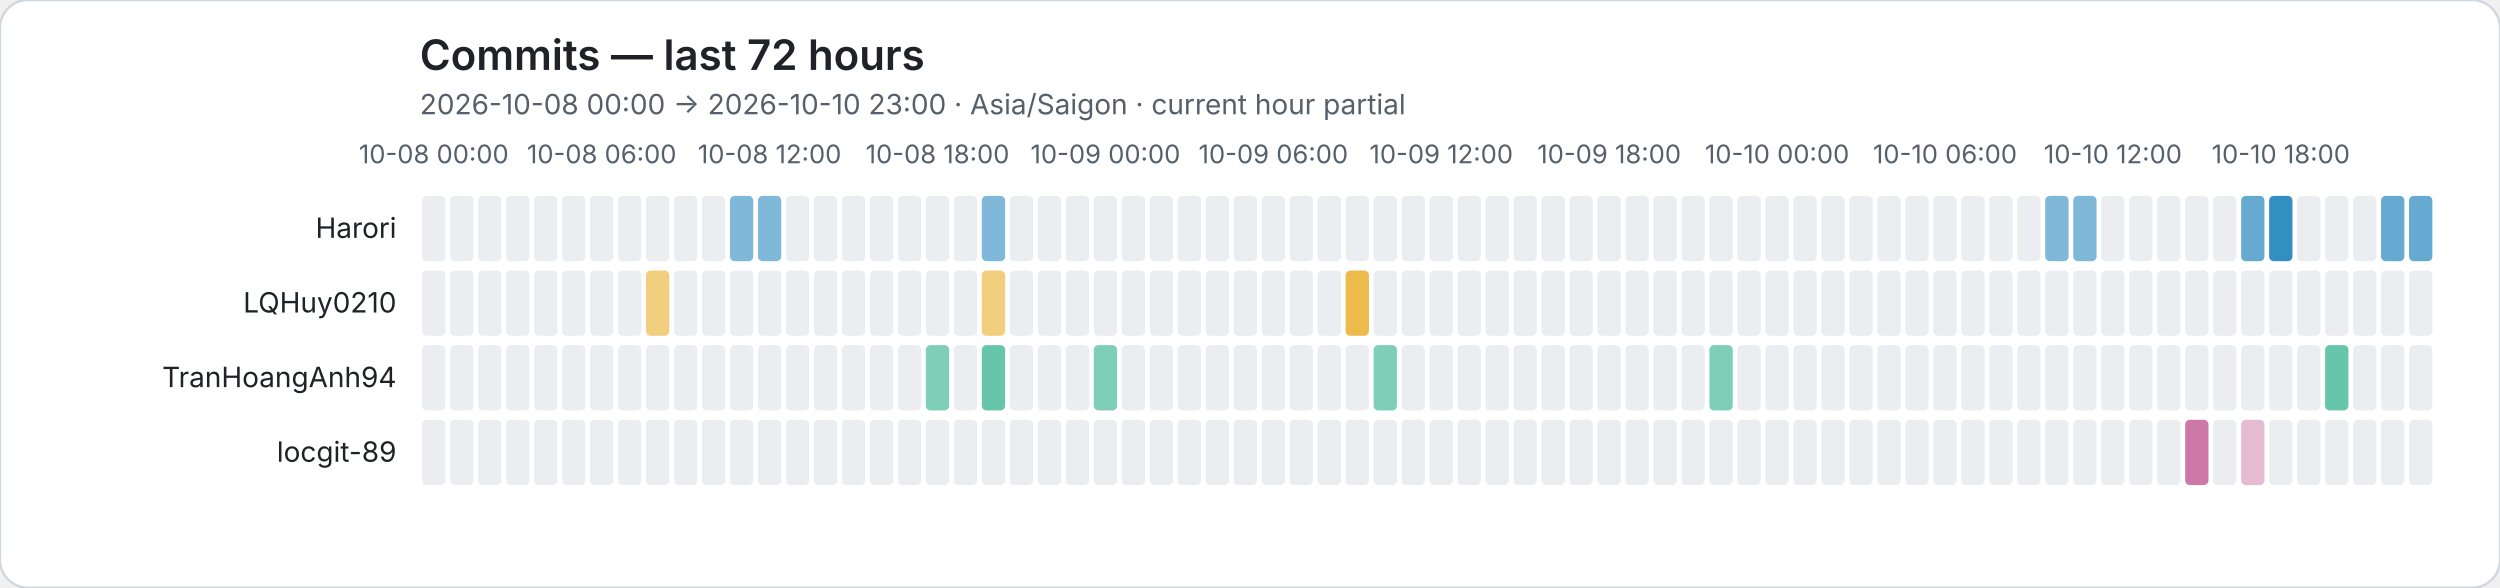
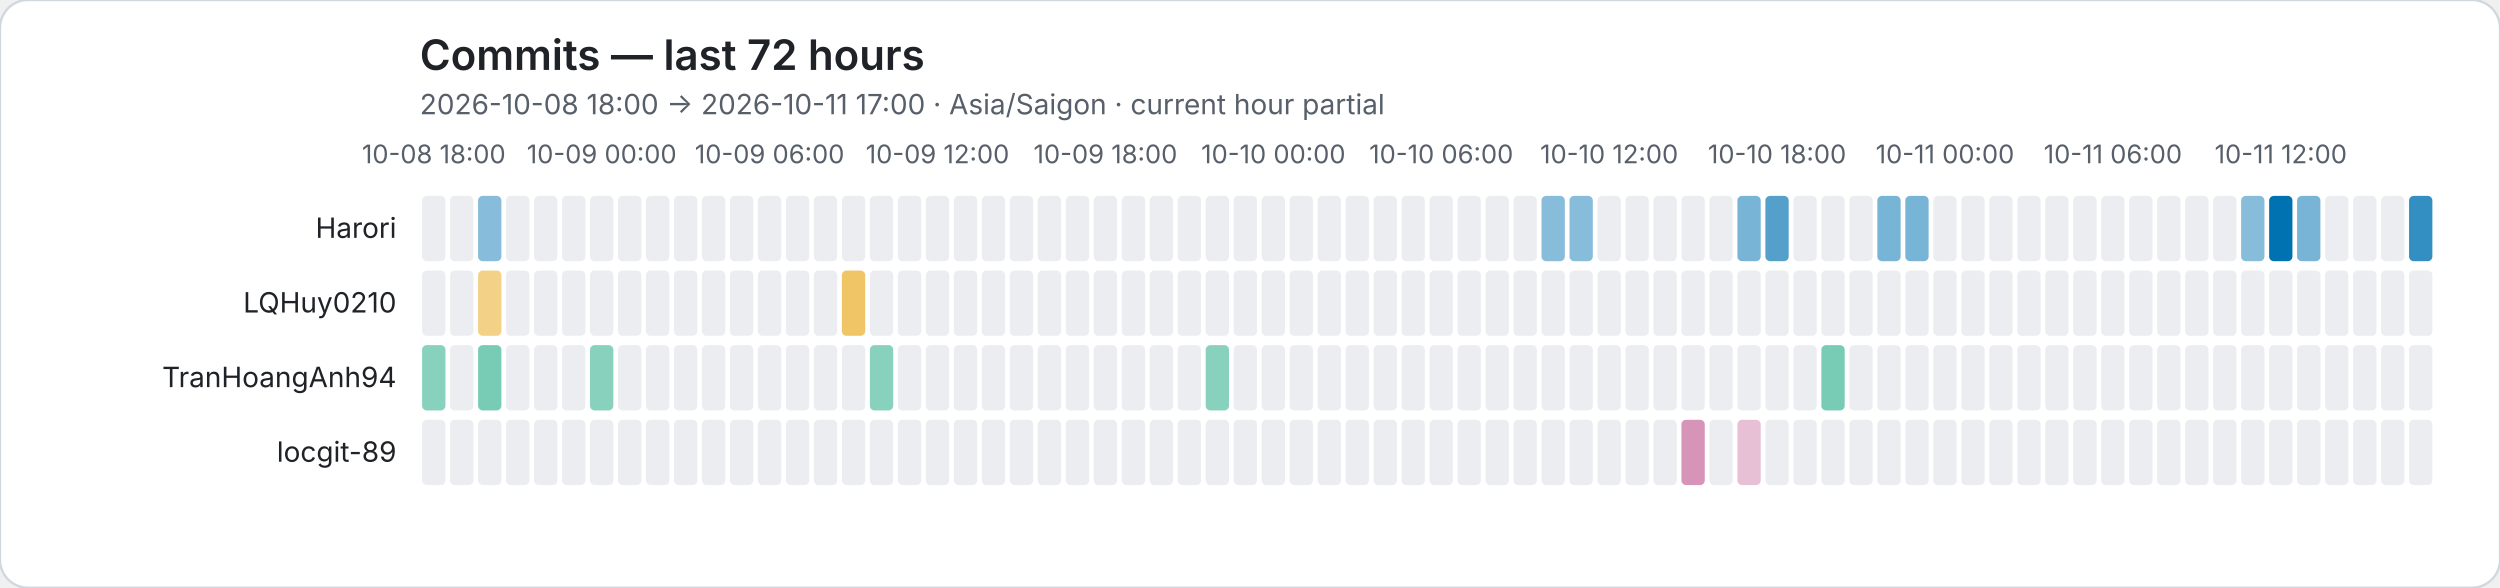
<svg xmlns="http://www.w3.org/2000/svg" role="img" viewBox="0 0 1072 252">
  <rect width="1072" height="252" rx="12" fill="#ffffff" stroke="#d0d7de" />
  <style>text{font-family:system-ui,-apple-system,BlinkMacSystemFont,"Segoe UI",sans-serif}.axis{fill:#57606a;font-size:11px}.heading{fill:#1f2328;font-size:18px;font-weight:600}.subheading{fill:#57606a;font-size:12px}.name{fill:#1f2328;font-size:12px}</style>
  <text class="heading" x="180" y="30">Commits — last 72 hours</text>
-   <text class="subheading" x="180" y="49">2026-10-08 00:00 → 2026-10-10 23:00 · Asia/Saigon · current hour partial</text>
-   <text class="axis" x="186" y="70" text-anchor="middle">10-08 00:00</text>
-   <text class="axis" x="258" y="70" text-anchor="middle">10-08 06:00</text>
-   <text class="axis" x="330" y="70" text-anchor="middle">10-08 12:00</text>
-   <text class="axis" x="402" y="70" text-anchor="middle">10-08 18:00</text>
-   <text class="axis" x="474" y="70" text-anchor="middle">10-09 00:00</text>
-   <text class="axis" x="546" y="70" text-anchor="middle">10-09 06:00</text>
-   <text class="axis" x="618" y="70" text-anchor="middle">10-09 12:00</text>
-   <text class="axis" x="690" y="70" text-anchor="middle">10-09 18:00</text>
-   <text class="axis" x="762" y="70" text-anchor="middle">10-10 00:00</text>
-   <text class="axis" x="834" y="70" text-anchor="middle">10-10 06:00</text>
-   <text class="axis" x="906" y="70" text-anchor="middle">10-10 12:00</text>
-   <text class="axis" x="978" y="70" text-anchor="middle">10-10 18:00</text>
+   <text class="subheading" x="180" y="49">2026-10-08 18:00 → 2026-10-11 17:00 · Asia/Saigon · current hour partial</text>
+   <text class="axis" x="186" y="70" text-anchor="middle">10-08 18:00</text>
+   <text class="axis" x="258" y="70" text-anchor="middle">10-09 00:00</text>
+   <text class="axis" x="330" y="70" text-anchor="middle">10-09 06:00</text>
+   <text class="axis" x="402" y="70" text-anchor="middle">10-09 12:00</text>
+   <text class="axis" x="474" y="70" text-anchor="middle">10-09 18:00</text>
+   <text class="axis" x="546" y="70" text-anchor="middle">10-10 00:00</text>
+   <text class="axis" x="618" y="70" text-anchor="middle">10-10 06:00</text>
+   <text class="axis" x="690" y="70" text-anchor="middle">10-10 12:00</text>
+   <text class="axis" x="762" y="70" text-anchor="middle">10-10 18:00</text>
+   <text class="axis" x="834" y="70" text-anchor="middle">10-11 00:00</text>
+   <text class="axis" x="906" y="70" text-anchor="middle">10-11 06:00</text>
+   <text class="axis" x="978" y="70" text-anchor="middle">10-11 12:00</text>
  <text class="name" x="170" y="102" text-anchor="end">Harori</text>
  <rect data-hour="0" x="181" y="84" width="10" height="28" rx="2" fill="#ebedf0" />
  <rect data-hour="1" x="193" y="84" width="10" height="28" rx="2" fill="#ebedf0" />
-   <rect data-hour="2" x="205" y="84" width="10" height="28" rx="2" fill="#ebedf0" />
+   <rect data-hour="2" x="205" y="84" width="10" height="28" rx="2" fill="rgba(0, 114, 178, 0.47)" />
  <rect data-hour="3" x="217" y="84" width="10" height="28" rx="2" fill="#ebedf0" />
  <rect data-hour="4" x="229" y="84" width="10" height="28" rx="2" fill="#ebedf0" />
  <rect data-hour="5" x="241" y="84" width="10" height="28" rx="2" fill="#ebedf0" />
  <rect data-hour="6" x="253" y="84" width="10" height="28" rx="2" fill="#ebedf0" />
  <rect data-hour="7" x="265" y="84" width="10" height="28" rx="2" fill="#ebedf0" />
  <rect data-hour="8" x="277" y="84" width="10" height="28" rx="2" fill="#ebedf0" />
  <rect data-hour="9" x="289" y="84" width="10" height="28" rx="2" fill="#ebedf0" />
  <rect data-hour="10" x="301" y="84" width="10" height="28" rx="2" fill="#ebedf0" />
-   <rect data-hour="11" x="313" y="84" width="10" height="28" rx="2" fill="rgba(0, 114, 178, 0.50)" />
-   <rect data-hour="12" x="325" y="84" width="10" height="28" rx="2" fill="rgba(0, 114, 178, 0.50)" />
+   <rect data-hour="11" x="313" y="84" width="10" height="28" rx="2" fill="#ebedf0" />
+   <rect data-hour="12" x="325" y="84" width="10" height="28" rx="2" fill="#ebedf0" />
  <rect data-hour="13" x="337" y="84" width="10" height="28" rx="2" fill="#ebedf0" />
  <rect data-hour="14" x="349" y="84" width="10" height="28" rx="2" fill="#ebedf0" />
  <rect data-hour="15" x="361" y="84" width="10" height="28" rx="2" fill="#ebedf0" />
  <rect data-hour="16" x="373" y="84" width="10" height="28" rx="2" fill="#ebedf0" />
  <rect data-hour="17" x="385" y="84" width="10" height="28" rx="2" fill="#ebedf0" />
  <rect data-hour="18" x="397" y="84" width="10" height="28" rx="2" fill="#ebedf0" />
  <rect data-hour="19" x="409" y="84" width="10" height="28" rx="2" fill="#ebedf0" />
-   <rect data-hour="20" x="421" y="84" width="10" height="28" rx="2" fill="rgba(0, 114, 178, 0.50)" />
+   <rect data-hour="20" x="421" y="84" width="10" height="28" rx="2" fill="#ebedf0" />
  <rect data-hour="21" x="433" y="84" width="10" height="28" rx="2" fill="#ebedf0" />
  <rect data-hour="22" x="445" y="84" width="10" height="28" rx="2" fill="#ebedf0" />
  <rect data-hour="23" x="457" y="84" width="10" height="28" rx="2" fill="#ebedf0" />
  <rect data-hour="24" x="469" y="84" width="10" height="28" rx="2" fill="#ebedf0" />
  <rect data-hour="25" x="481" y="84" width="10" height="28" rx="2" fill="#ebedf0" />
  <rect data-hour="26" x="493" y="84" width="10" height="28" rx="2" fill="#ebedf0" />
  <rect data-hour="27" x="505" y="84" width="10" height="28" rx="2" fill="#ebedf0" />
  <rect data-hour="28" x="517" y="84" width="10" height="28" rx="2" fill="#ebedf0" />
  <rect data-hour="29" x="529" y="84" width="10" height="28" rx="2" fill="#ebedf0" />
  <rect data-hour="30" x="541" y="84" width="10" height="28" rx="2" fill="#ebedf0" />
  <rect data-hour="31" x="553" y="84" width="10" height="28" rx="2" fill="#ebedf0" />
  <rect data-hour="32" x="565" y="84" width="10" height="28" rx="2" fill="#ebedf0" />
  <rect data-hour="33" x="577" y="84" width="10" height="28" rx="2" fill="#ebedf0" />
  <rect data-hour="34" x="589" y="84" width="10" height="28" rx="2" fill="#ebedf0" />
  <rect data-hour="35" x="601" y="84" width="10" height="28" rx="2" fill="#ebedf0" />
  <rect data-hour="36" x="613" y="84" width="10" height="28" rx="2" fill="#ebedf0" />
  <rect data-hour="37" x="625" y="84" width="10" height="28" rx="2" fill="#ebedf0" />
  <rect data-hour="38" x="637" y="84" width="10" height="28" rx="2" fill="#ebedf0" />
  <rect data-hour="39" x="649" y="84" width="10" height="28" rx="2" fill="#ebedf0" />
-   <rect data-hour="40" x="661" y="84" width="10" height="28" rx="2" fill="#ebedf0" />
-   <rect data-hour="41" x="673" y="84" width="10" height="28" rx="2" fill="#ebedf0" />
+   <rect data-hour="40" x="661" y="84" width="10" height="28" rx="2" fill="rgba(0, 114, 178, 0.47)" />
+   <rect data-hour="41" x="673" y="84" width="10" height="28" rx="2" fill="rgba(0, 114, 178, 0.47)" />
  <rect data-hour="42" x="685" y="84" width="10" height="28" rx="2" fill="#ebedf0" />
  <rect data-hour="43" x="697" y="84" width="10" height="28" rx="2" fill="#ebedf0" />
  <rect data-hour="44" x="709" y="84" width="10" height="28" rx="2" fill="#ebedf0" />
  <rect data-hour="45" x="721" y="84" width="10" height="28" rx="2" fill="#ebedf0" />
  <rect data-hour="46" x="733" y="84" width="10" height="28" rx="2" fill="#ebedf0" />
-   <rect data-hour="47" x="745" y="84" width="10" height="28" rx="2" fill="#ebedf0" />
-   <rect data-hour="48" x="757" y="84" width="10" height="28" rx="2" fill="#ebedf0" />
+   <rect data-hour="47" x="745" y="84" width="10" height="28" rx="2" fill="rgba(0, 114, 178, 0.53)" />
+   <rect data-hour="48" x="757" y="84" width="10" height="28" rx="2" fill="rgba(0, 114, 178, 0.67)" />
  <rect data-hour="49" x="769" y="84" width="10" height="28" rx="2" fill="#ebedf0" />
  <rect data-hour="50" x="781" y="84" width="10" height="28" rx="2" fill="#ebedf0" />
  <rect data-hour="51" x="793" y="84" width="10" height="28" rx="2" fill="#ebedf0" />
-   <rect data-hour="52" x="805" y="84" width="10" height="28" rx="2" fill="#ebedf0" />
-   <rect data-hour="53" x="817" y="84" width="10" height="28" rx="2" fill="#ebedf0" />
+   <rect data-hour="52" x="805" y="84" width="10" height="28" rx="2" fill="rgba(0, 114, 178, 0.53)" />
+   <rect data-hour="53" x="817" y="84" width="10" height="28" rx="2" fill="rgba(0, 114, 178, 0.53)" />
  <rect data-hour="54" x="829" y="84" width="10" height="28" rx="2" fill="#ebedf0" />
  <rect data-hour="55" x="841" y="84" width="10" height="28" rx="2" fill="#ebedf0" />
  <rect data-hour="56" x="853" y="84" width="10" height="28" rx="2" fill="#ebedf0" />
  <rect data-hour="57" x="865" y="84" width="10" height="28" rx="2" fill="#ebedf0" />
-   <rect data-hour="58" x="877" y="84" width="10" height="28" rx="2" fill="rgba(0, 114, 178, 0.50)" />
-   <rect data-hour="59" x="889" y="84" width="10" height="28" rx="2" fill="rgba(0, 114, 178, 0.50)" />
+   <rect data-hour="58" x="877" y="84" width="10" height="28" rx="2" fill="#ebedf0" />
+   <rect data-hour="59" x="889" y="84" width="10" height="28" rx="2" fill="#ebedf0" />
  <rect data-hour="60" x="901" y="84" width="10" height="28" rx="2" fill="#ebedf0" />
  <rect data-hour="61" x="913" y="84" width="10" height="28" rx="2" fill="#ebedf0" />
  <rect data-hour="62" x="925" y="84" width="10" height="28" rx="2" fill="#ebedf0" />
  <rect data-hour="63" x="937" y="84" width="10" height="28" rx="2" fill="#ebedf0" />
  <rect data-hour="64" x="949" y="84" width="10" height="28" rx="2" fill="#ebedf0" />
-   <rect data-hour="65" x="961" y="84" width="10" height="28" rx="2" fill="rgba(0, 114, 178, 0.60)" />
-   <rect data-hour="66" x="973" y="84" width="10" height="28" rx="2" fill="rgba(0, 114, 178, 0.80)" />
-   <rect data-hour="67" x="985" y="84" width="10" height="28" rx="2" fill="#ebedf0" />
+   <rect data-hour="65" x="961" y="84" width="10" height="28" rx="2" fill="rgba(0, 114, 178, 0.47)" />
+   <rect data-hour="66" x="973" y="84" width="10" height="28" rx="2" fill="rgba(0, 114, 178, 1.00)" />
+   <rect data-hour="67" x="985" y="84" width="10" height="28" rx="2" fill="rgba(0, 114, 178, 0.53)" />
  <rect data-hour="68" x="997" y="84" width="10" height="28" rx="2" fill="#ebedf0" />
  <rect data-hour="69" x="1009" y="84" width="10" height="28" rx="2" fill="#ebedf0" />
-   <rect data-hour="70" x="1021" y="84" width="10" height="28" rx="2" fill="rgba(0, 114, 178, 0.60)" />
-   <rect data-hour="71" x="1033" y="84" width="10" height="28" rx="2" fill="rgba(0, 114, 178, 0.60)" />
+   <rect data-hour="70" x="1021" y="84" width="10" height="28" rx="2" fill="#ebedf0" />
+   <rect data-hour="71" x="1033" y="84" width="10" height="28" rx="2" fill="rgba(0, 114, 178, 0.80)" />
  <text class="name" x="170" y="134" text-anchor="end">LQHuy0210</text>
  <rect data-hour="0" x="181" y="116" width="10" height="28" rx="2" fill="#ebedf0" />
  <rect data-hour="1" x="193" y="116" width="10" height="28" rx="2" fill="#ebedf0" />
-   <rect data-hour="2" x="205" y="116" width="10" height="28" rx="2" fill="#ebedf0" />
+   <rect data-hour="2" x="205" y="116" width="10" height="28" rx="2" fill="rgba(230, 159, 0, 0.47)" />
  <rect data-hour="3" x="217" y="116" width="10" height="28" rx="2" fill="#ebedf0" />
  <rect data-hour="4" x="229" y="116" width="10" height="28" rx="2" fill="#ebedf0" />
  <rect data-hour="5" x="241" y="116" width="10" height="28" rx="2" fill="#ebedf0" />
  <rect data-hour="6" x="253" y="116" width="10" height="28" rx="2" fill="#ebedf0" />
  <rect data-hour="7" x="265" y="116" width="10" height="28" rx="2" fill="#ebedf0" />
-   <rect data-hour="8" x="277" y="116" width="10" height="28" rx="2" fill="rgba(230, 159, 0, 0.50)" />
+   <rect data-hour="8" x="277" y="116" width="10" height="28" rx="2" fill="#ebedf0" />
  <rect data-hour="9" x="289" y="116" width="10" height="28" rx="2" fill="#ebedf0" />
  <rect data-hour="10" x="301" y="116" width="10" height="28" rx="2" fill="#ebedf0" />
  <rect data-hour="11" x="313" y="116" width="10" height="28" rx="2" fill="#ebedf0" />
  <rect data-hour="12" x="325" y="116" width="10" height="28" rx="2" fill="#ebedf0" />
  <rect data-hour="13" x="337" y="116" width="10" height="28" rx="2" fill="#ebedf0" />
  <rect data-hour="14" x="349" y="116" width="10" height="28" rx="2" fill="#ebedf0" />
-   <rect data-hour="15" x="361" y="116" width="10" height="28" rx="2" fill="#ebedf0" />
+   <rect data-hour="15" x="361" y="116" width="10" height="28" rx="2" fill="rgba(230, 159, 0, 0.60)" />
  <rect data-hour="16" x="373" y="116" width="10" height="28" rx="2" fill="#ebedf0" />
  <rect data-hour="17" x="385" y="116" width="10" height="28" rx="2" fill="#ebedf0" />
  <rect data-hour="18" x="397" y="116" width="10" height="28" rx="2" fill="#ebedf0" />
  <rect data-hour="19" x="409" y="116" width="10" height="28" rx="2" fill="#ebedf0" />
-   <rect data-hour="20" x="421" y="116" width="10" height="28" rx="2" fill="rgba(230, 159, 0, 0.50)" />
+   <rect data-hour="20" x="421" y="116" width="10" height="28" rx="2" fill="#ebedf0" />
  <rect data-hour="21" x="433" y="116" width="10" height="28" rx="2" fill="#ebedf0" />
  <rect data-hour="22" x="445" y="116" width="10" height="28" rx="2" fill="#ebedf0" />
  <rect data-hour="23" x="457" y="116" width="10" height="28" rx="2" fill="#ebedf0" />
  <rect data-hour="24" x="469" y="116" width="10" height="28" rx="2" fill="#ebedf0" />
  <rect data-hour="25" x="481" y="116" width="10" height="28" rx="2" fill="#ebedf0" />
  <rect data-hour="26" x="493" y="116" width="10" height="28" rx="2" fill="#ebedf0" />
  <rect data-hour="27" x="505" y="116" width="10" height="28" rx="2" fill="#ebedf0" />
  <rect data-hour="28" x="517" y="116" width="10" height="28" rx="2" fill="#ebedf0" />
  <rect data-hour="29" x="529" y="116" width="10" height="28" rx="2" fill="#ebedf0" />
  <rect data-hour="30" x="541" y="116" width="10" height="28" rx="2" fill="#ebedf0" />
  <rect data-hour="31" x="553" y="116" width="10" height="28" rx="2" fill="#ebedf0" />
  <rect data-hour="32" x="565" y="116" width="10" height="28" rx="2" fill="#ebedf0" />
-   <rect data-hour="33" x="577" y="116" width="10" height="28" rx="2" fill="rgba(230, 159, 0, 0.70)" />
+   <rect data-hour="33" x="577" y="116" width="10" height="28" rx="2" fill="#ebedf0" />
  <rect data-hour="34" x="589" y="116" width="10" height="28" rx="2" fill="#ebedf0" />
  <rect data-hour="35" x="601" y="116" width="10" height="28" rx="2" fill="#ebedf0" />
  <rect data-hour="36" x="613" y="116" width="10" height="28" rx="2" fill="#ebedf0" />
  <rect data-hour="37" x="625" y="116" width="10" height="28" rx="2" fill="#ebedf0" />
  <rect data-hour="38" x="637" y="116" width="10" height="28" rx="2" fill="#ebedf0" />
  <rect data-hour="39" x="649" y="116" width="10" height="28" rx="2" fill="#ebedf0" />
  <rect data-hour="40" x="661" y="116" width="10" height="28" rx="2" fill="#ebedf0" />
  <rect data-hour="41" x="673" y="116" width="10" height="28" rx="2" fill="#ebedf0" />
  <rect data-hour="42" x="685" y="116" width="10" height="28" rx="2" fill="#ebedf0" />
  <rect data-hour="43" x="697" y="116" width="10" height="28" rx="2" fill="#ebedf0" />
  <rect data-hour="44" x="709" y="116" width="10" height="28" rx="2" fill="#ebedf0" />
  <rect data-hour="45" x="721" y="116" width="10" height="28" rx="2" fill="#ebedf0" />
  <rect data-hour="46" x="733" y="116" width="10" height="28" rx="2" fill="#ebedf0" />
  <rect data-hour="47" x="745" y="116" width="10" height="28" rx="2" fill="#ebedf0" />
  <rect data-hour="48" x="757" y="116" width="10" height="28" rx="2" fill="#ebedf0" />
  <rect data-hour="49" x="769" y="116" width="10" height="28" rx="2" fill="#ebedf0" />
  <rect data-hour="50" x="781" y="116" width="10" height="28" rx="2" fill="#ebedf0" />
  <rect data-hour="51" x="793" y="116" width="10" height="28" rx="2" fill="#ebedf0" />
  <rect data-hour="52" x="805" y="116" width="10" height="28" rx="2" fill="#ebedf0" />
  <rect data-hour="53" x="817" y="116" width="10" height="28" rx="2" fill="#ebedf0" />
  <rect data-hour="54" x="829" y="116" width="10" height="28" rx="2" fill="#ebedf0" />
  <rect data-hour="55" x="841" y="116" width="10" height="28" rx="2" fill="#ebedf0" />
  <rect data-hour="56" x="853" y="116" width="10" height="28" rx="2" fill="#ebedf0" />
  <rect data-hour="57" x="865" y="116" width="10" height="28" rx="2" fill="#ebedf0" />
  <rect data-hour="58" x="877" y="116" width="10" height="28" rx="2" fill="#ebedf0" />
  <rect data-hour="59" x="889" y="116" width="10" height="28" rx="2" fill="#ebedf0" />
  <rect data-hour="60" x="901" y="116" width="10" height="28" rx="2" fill="#ebedf0" />
  <rect data-hour="61" x="913" y="116" width="10" height="28" rx="2" fill="#ebedf0" />
  <rect data-hour="62" x="925" y="116" width="10" height="28" rx="2" fill="#ebedf0" />
  <rect data-hour="63" x="937" y="116" width="10" height="28" rx="2" fill="#ebedf0" />
  <rect data-hour="64" x="949" y="116" width="10" height="28" rx="2" fill="#ebedf0" />
  <rect data-hour="65" x="961" y="116" width="10" height="28" rx="2" fill="#ebedf0" />
  <rect data-hour="66" x="973" y="116" width="10" height="28" rx="2" fill="#ebedf0" />
  <rect data-hour="67" x="985" y="116" width="10" height="28" rx="2" fill="#ebedf0" />
  <rect data-hour="68" x="997" y="116" width="10" height="28" rx="2" fill="#ebedf0" />
  <rect data-hour="69" x="1009" y="116" width="10" height="28" rx="2" fill="#ebedf0" />
  <rect data-hour="70" x="1021" y="116" width="10" height="28" rx="2" fill="#ebedf0" />
  <rect data-hour="71" x="1033" y="116" width="10" height="28" rx="2" fill="#ebedf0" />
  <text class="name" x="170" y="166" text-anchor="end">TranHoangAnh94</text>
-   <rect data-hour="0" x="181" y="148" width="10" height="28" rx="2" fill="#ebedf0" />
+   <rect data-hour="0" x="181" y="148" width="10" height="28" rx="2" fill="rgba(0, 158, 115, 0.47)" />
  <rect data-hour="1" x="193" y="148" width="10" height="28" rx="2" fill="#ebedf0" />
-   <rect data-hour="2" x="205" y="148" width="10" height="28" rx="2" fill="#ebedf0" />
+   <rect data-hour="2" x="205" y="148" width="10" height="28" rx="2" fill="rgba(0, 158, 115, 0.53)" />
  <rect data-hour="3" x="217" y="148" width="10" height="28" rx="2" fill="#ebedf0" />
  <rect data-hour="4" x="229" y="148" width="10" height="28" rx="2" fill="#ebedf0" />
  <rect data-hour="5" x="241" y="148" width="10" height="28" rx="2" fill="#ebedf0" />
-   <rect data-hour="6" x="253" y="148" width="10" height="28" rx="2" fill="#ebedf0" />
+   <rect data-hour="6" x="253" y="148" width="10" height="28" rx="2" fill="rgba(0, 158, 115, 0.47)" />
  <rect data-hour="7" x="265" y="148" width="10" height="28" rx="2" fill="#ebedf0" />
  <rect data-hour="8" x="277" y="148" width="10" height="28" rx="2" fill="#ebedf0" />
  <rect data-hour="9" x="289" y="148" width="10" height="28" rx="2" fill="#ebedf0" />
  <rect data-hour="10" x="301" y="148" width="10" height="28" rx="2" fill="#ebedf0" />
  <rect data-hour="11" x="313" y="148" width="10" height="28" rx="2" fill="#ebedf0" />
  <rect data-hour="12" x="325" y="148" width="10" height="28" rx="2" fill="#ebedf0" />
  <rect data-hour="13" x="337" y="148" width="10" height="28" rx="2" fill="#ebedf0" />
  <rect data-hour="14" x="349" y="148" width="10" height="28" rx="2" fill="#ebedf0" />
  <rect data-hour="15" x="361" y="148" width="10" height="28" rx="2" fill="#ebedf0" />
-   <rect data-hour="16" x="373" y="148" width="10" height="28" rx="2" fill="#ebedf0" />
+   <rect data-hour="16" x="373" y="148" width="10" height="28" rx="2" fill="rgba(0, 158, 115, 0.47)" />
  <rect data-hour="17" x="385" y="148" width="10" height="28" rx="2" fill="#ebedf0" />
-   <rect data-hour="18" x="397" y="148" width="10" height="28" rx="2" fill="rgba(0, 158, 115, 0.50)" />
+   <rect data-hour="18" x="397" y="148" width="10" height="28" rx="2" fill="#ebedf0" />
  <rect data-hour="19" x="409" y="148" width="10" height="28" rx="2" fill="#ebedf0" />
-   <rect data-hour="20" x="421" y="148" width="10" height="28" rx="2" fill="rgba(0, 158, 115, 0.60)" />
+   <rect data-hour="20" x="421" y="148" width="10" height="28" rx="2" fill="#ebedf0" />
  <rect data-hour="21" x="433" y="148" width="10" height="28" rx="2" fill="#ebedf0" />
  <rect data-hour="22" x="445" y="148" width="10" height="28" rx="2" fill="#ebedf0" />
  <rect data-hour="23" x="457" y="148" width="10" height="28" rx="2" fill="#ebedf0" />
-   <rect data-hour="24" x="469" y="148" width="10" height="28" rx="2" fill="rgba(0, 158, 115, 0.50)" />
+   <rect data-hour="24" x="469" y="148" width="10" height="28" rx="2" fill="#ebedf0" />
  <rect data-hour="25" x="481" y="148" width="10" height="28" rx="2" fill="#ebedf0" />
  <rect data-hour="26" x="493" y="148" width="10" height="28" rx="2" fill="#ebedf0" />
  <rect data-hour="27" x="505" y="148" width="10" height="28" rx="2" fill="#ebedf0" />
-   <rect data-hour="28" x="517" y="148" width="10" height="28" rx="2" fill="#ebedf0" />
+   <rect data-hour="28" x="517" y="148" width="10" height="28" rx="2" fill="rgba(0, 158, 115, 0.47)" />
  <rect data-hour="29" x="529" y="148" width="10" height="28" rx="2" fill="#ebedf0" />
  <rect data-hour="30" x="541" y="148" width="10" height="28" rx="2" fill="#ebedf0" />
  <rect data-hour="31" x="553" y="148" width="10" height="28" rx="2" fill="#ebedf0" />
  <rect data-hour="32" x="565" y="148" width="10" height="28" rx="2" fill="#ebedf0" />
  <rect data-hour="33" x="577" y="148" width="10" height="28" rx="2" fill="#ebedf0" />
-   <rect data-hour="34" x="589" y="148" width="10" height="28" rx="2" fill="rgba(0, 158, 115, 0.50)" />
+   <rect data-hour="34" x="589" y="148" width="10" height="28" rx="2" fill="#ebedf0" />
  <rect data-hour="35" x="601" y="148" width="10" height="28" rx="2" fill="#ebedf0" />
  <rect data-hour="36" x="613" y="148" width="10" height="28" rx="2" fill="#ebedf0" />
  <rect data-hour="37" x="625" y="148" width="10" height="28" rx="2" fill="#ebedf0" />
  <rect data-hour="38" x="637" y="148" width="10" height="28" rx="2" fill="#ebedf0" />
  <rect data-hour="39" x="649" y="148" width="10" height="28" rx="2" fill="#ebedf0" />
  <rect data-hour="40" x="661" y="148" width="10" height="28" rx="2" fill="#ebedf0" />
  <rect data-hour="41" x="673" y="148" width="10" height="28" rx="2" fill="#ebedf0" />
  <rect data-hour="42" x="685" y="148" width="10" height="28" rx="2" fill="#ebedf0" />
  <rect data-hour="43" x="697" y="148" width="10" height="28" rx="2" fill="#ebedf0" />
  <rect data-hour="44" x="709" y="148" width="10" height="28" rx="2" fill="#ebedf0" />
  <rect data-hour="45" x="721" y="148" width="10" height="28" rx="2" fill="#ebedf0" />
-   <rect data-hour="46" x="733" y="148" width="10" height="28" rx="2" fill="rgba(0, 158, 115, 0.50)" />
+   <rect data-hour="46" x="733" y="148" width="10" height="28" rx="2" fill="#ebedf0" />
  <rect data-hour="47" x="745" y="148" width="10" height="28" rx="2" fill="#ebedf0" />
  <rect data-hour="48" x="757" y="148" width="10" height="28" rx="2" fill="#ebedf0" />
  <rect data-hour="49" x="769" y="148" width="10" height="28" rx="2" fill="#ebedf0" />
-   <rect data-hour="50" x="781" y="148" width="10" height="28" rx="2" fill="#ebedf0" />
+   <rect data-hour="50" x="781" y="148" width="10" height="28" rx="2" fill="rgba(0, 158, 115, 0.53)" />
  <rect data-hour="51" x="793" y="148" width="10" height="28" rx="2" fill="#ebedf0" />
  <rect data-hour="52" x="805" y="148" width="10" height="28" rx="2" fill="#ebedf0" />
  <rect data-hour="53" x="817" y="148" width="10" height="28" rx="2" fill="#ebedf0" />
  <rect data-hour="54" x="829" y="148" width="10" height="28" rx="2" fill="#ebedf0" />
  <rect data-hour="55" x="841" y="148" width="10" height="28" rx="2" fill="#ebedf0" />
  <rect data-hour="56" x="853" y="148" width="10" height="28" rx="2" fill="#ebedf0" />
  <rect data-hour="57" x="865" y="148" width="10" height="28" rx="2" fill="#ebedf0" />
  <rect data-hour="58" x="877" y="148" width="10" height="28" rx="2" fill="#ebedf0" />
  <rect data-hour="59" x="889" y="148" width="10" height="28" rx="2" fill="#ebedf0" />
  <rect data-hour="60" x="901" y="148" width="10" height="28" rx="2" fill="#ebedf0" />
  <rect data-hour="61" x="913" y="148" width="10" height="28" rx="2" fill="#ebedf0" />
  <rect data-hour="62" x="925" y="148" width="10" height="28" rx="2" fill="#ebedf0" />
  <rect data-hour="63" x="937" y="148" width="10" height="28" rx="2" fill="#ebedf0" />
  <rect data-hour="64" x="949" y="148" width="10" height="28" rx="2" fill="#ebedf0" />
  <rect data-hour="65" x="961" y="148" width="10" height="28" rx="2" fill="#ebedf0" />
  <rect data-hour="66" x="973" y="148" width="10" height="28" rx="2" fill="#ebedf0" />
  <rect data-hour="67" x="985" y="148" width="10" height="28" rx="2" fill="#ebedf0" />
-   <rect data-hour="68" x="997" y="148" width="10" height="28" rx="2" fill="rgba(0, 158, 115, 0.60)" />
+   <rect data-hour="68" x="997" y="148" width="10" height="28" rx="2" fill="#ebedf0" />
  <rect data-hour="69" x="1009" y="148" width="10" height="28" rx="2" fill="#ebedf0" />
  <rect data-hour="70" x="1021" y="148" width="10" height="28" rx="2" fill="#ebedf0" />
  <rect data-hour="71" x="1033" y="148" width="10" height="28" rx="2" fill="#ebedf0" />
  <text class="name" x="170" y="198" text-anchor="end">locgit-89</text>
  <rect data-hour="0" x="181" y="180" width="10" height="28" rx="2" fill="#ebedf0" />
  <rect data-hour="1" x="193" y="180" width="10" height="28" rx="2" fill="#ebedf0" />
  <rect data-hour="2" x="205" y="180" width="10" height="28" rx="2" fill="#ebedf0" />
  <rect data-hour="3" x="217" y="180" width="10" height="28" rx="2" fill="#ebedf0" />
  <rect data-hour="4" x="229" y="180" width="10" height="28" rx="2" fill="#ebedf0" />
  <rect data-hour="5" x="241" y="180" width="10" height="28" rx="2" fill="#ebedf0" />
  <rect data-hour="6" x="253" y="180" width="10" height="28" rx="2" fill="#ebedf0" />
  <rect data-hour="7" x="265" y="180" width="10" height="28" rx="2" fill="#ebedf0" />
  <rect data-hour="8" x="277" y="180" width="10" height="28" rx="2" fill="#ebedf0" />
  <rect data-hour="9" x="289" y="180" width="10" height="28" rx="2" fill="#ebedf0" />
  <rect data-hour="10" x="301" y="180" width="10" height="28" rx="2" fill="#ebedf0" />
  <rect data-hour="11" x="313" y="180" width="10" height="28" rx="2" fill="#ebedf0" />
  <rect data-hour="12" x="325" y="180" width="10" height="28" rx="2" fill="#ebedf0" />
  <rect data-hour="13" x="337" y="180" width="10" height="28" rx="2" fill="#ebedf0" />
  <rect data-hour="14" x="349" y="180" width="10" height="28" rx="2" fill="#ebedf0" />
  <rect data-hour="15" x="361" y="180" width="10" height="28" rx="2" fill="#ebedf0" />
  <rect data-hour="16" x="373" y="180" width="10" height="28" rx="2" fill="#ebedf0" />
  <rect data-hour="17" x="385" y="180" width="10" height="28" rx="2" fill="#ebedf0" />
  <rect data-hour="18" x="397" y="180" width="10" height="28" rx="2" fill="#ebedf0" />
  <rect data-hour="19" x="409" y="180" width="10" height="28" rx="2" fill="#ebedf0" />
  <rect data-hour="20" x="421" y="180" width="10" height="28" rx="2" fill="#ebedf0" />
  <rect data-hour="21" x="433" y="180" width="10" height="28" rx="2" fill="#ebedf0" />
  <rect data-hour="22" x="445" y="180" width="10" height="28" rx="2" fill="#ebedf0" />
  <rect data-hour="23" x="457" y="180" width="10" height="28" rx="2" fill="#ebedf0" />
  <rect data-hour="24" x="469" y="180" width="10" height="28" rx="2" fill="#ebedf0" />
  <rect data-hour="25" x="481" y="180" width="10" height="28" rx="2" fill="#ebedf0" />
  <rect data-hour="26" x="493" y="180" width="10" height="28" rx="2" fill="#ebedf0" />
  <rect data-hour="27" x="505" y="180" width="10" height="28" rx="2" fill="#ebedf0" />
  <rect data-hour="28" x="517" y="180" width="10" height="28" rx="2" fill="#ebedf0" />
  <rect data-hour="29" x="529" y="180" width="10" height="28" rx="2" fill="#ebedf0" />
  <rect data-hour="30" x="541" y="180" width="10" height="28" rx="2" fill="#ebedf0" />
  <rect data-hour="31" x="553" y="180" width="10" height="28" rx="2" fill="#ebedf0" />
  <rect data-hour="32" x="565" y="180" width="10" height="28" rx="2" fill="#ebedf0" />
  <rect data-hour="33" x="577" y="180" width="10" height="28" rx="2" fill="#ebedf0" />
  <rect data-hour="34" x="589" y="180" width="10" height="28" rx="2" fill="#ebedf0" />
  <rect data-hour="35" x="601" y="180" width="10" height="28" rx="2" fill="#ebedf0" />
  <rect data-hour="36" x="613" y="180" width="10" height="28" rx="2" fill="#ebedf0" />
  <rect data-hour="37" x="625" y="180" width="10" height="28" rx="2" fill="#ebedf0" />
  <rect data-hour="38" x="637" y="180" width="10" height="28" rx="2" fill="#ebedf0" />
  <rect data-hour="39" x="649" y="180" width="10" height="28" rx="2" fill="#ebedf0" />
  <rect data-hour="40" x="661" y="180" width="10" height="28" rx="2" fill="#ebedf0" />
  <rect data-hour="41" x="673" y="180" width="10" height="28" rx="2" fill="#ebedf0" />
  <rect data-hour="42" x="685" y="180" width="10" height="28" rx="2" fill="#ebedf0" />
  <rect data-hour="43" x="697" y="180" width="10" height="28" rx="2" fill="#ebedf0" />
  <rect data-hour="44" x="709" y="180" width="10" height="28" rx="2" fill="#ebedf0" />
-   <rect data-hour="45" x="721" y="180" width="10" height="28" rx="2" fill="#ebedf0" />
+   <rect data-hour="45" x="721" y="180" width="10" height="28" rx="2" fill="rgba(204, 121, 167, 0.80)" />
  <rect data-hour="46" x="733" y="180" width="10" height="28" rx="2" fill="#ebedf0" />
-   <rect data-hour="47" x="745" y="180" width="10" height="28" rx="2" fill="#ebedf0" />
+   <rect data-hour="47" x="745" y="180" width="10" height="28" rx="2" fill="rgba(204, 121, 167, 0.47)" />
  <rect data-hour="48" x="757" y="180" width="10" height="28" rx="2" fill="#ebedf0" />
  <rect data-hour="49" x="769" y="180" width="10" height="28" rx="2" fill="#ebedf0" />
  <rect data-hour="50" x="781" y="180" width="10" height="28" rx="2" fill="#ebedf0" />
  <rect data-hour="51" x="793" y="180" width="10" height="28" rx="2" fill="#ebedf0" />
  <rect data-hour="52" x="805" y="180" width="10" height="28" rx="2" fill="#ebedf0" />
  <rect data-hour="53" x="817" y="180" width="10" height="28" rx="2" fill="#ebedf0" />
  <rect data-hour="54" x="829" y="180" width="10" height="28" rx="2" fill="#ebedf0" />
  <rect data-hour="55" x="841" y="180" width="10" height="28" rx="2" fill="#ebedf0" />
  <rect data-hour="56" x="853" y="180" width="10" height="28" rx="2" fill="#ebedf0" />
  <rect data-hour="57" x="865" y="180" width="10" height="28" rx="2" fill="#ebedf0" />
  <rect data-hour="58" x="877" y="180" width="10" height="28" rx="2" fill="#ebedf0" />
  <rect data-hour="59" x="889" y="180" width="10" height="28" rx="2" fill="#ebedf0" />
  <rect data-hour="60" x="901" y="180" width="10" height="28" rx="2" fill="#ebedf0" />
  <rect data-hour="61" x="913" y="180" width="10" height="28" rx="2" fill="#ebedf0" />
  <rect data-hour="62" x="925" y="180" width="10" height="28" rx="2" fill="#ebedf0" />
-   <rect data-hour="63" x="937" y="180" width="10" height="28" rx="2" fill="rgba(204, 121, 167, 1.00)" />
+   <rect data-hour="63" x="937" y="180" width="10" height="28" rx="2" fill="#ebedf0" />
  <rect data-hour="64" x="949" y="180" width="10" height="28" rx="2" fill="#ebedf0" />
-   <rect data-hour="65" x="961" y="180" width="10" height="28" rx="2" fill="rgba(204, 121, 167, 0.50)" />
+   <rect data-hour="65" x="961" y="180" width="10" height="28" rx="2" fill="#ebedf0" />
  <rect data-hour="66" x="973" y="180" width="10" height="28" rx="2" fill="#ebedf0" />
  <rect data-hour="67" x="985" y="180" width="10" height="28" rx="2" fill="#ebedf0" />
  <rect data-hour="68" x="997" y="180" width="10" height="28" rx="2" fill="#ebedf0" />
  <rect data-hour="69" x="1009" y="180" width="10" height="28" rx="2" fill="#ebedf0" />
  <rect data-hour="70" x="1021" y="180" width="10" height="28" rx="2" fill="#ebedf0" />
  <rect data-hour="71" x="1033" y="180" width="10" height="28" rx="2" fill="#ebedf0" />
</svg>
